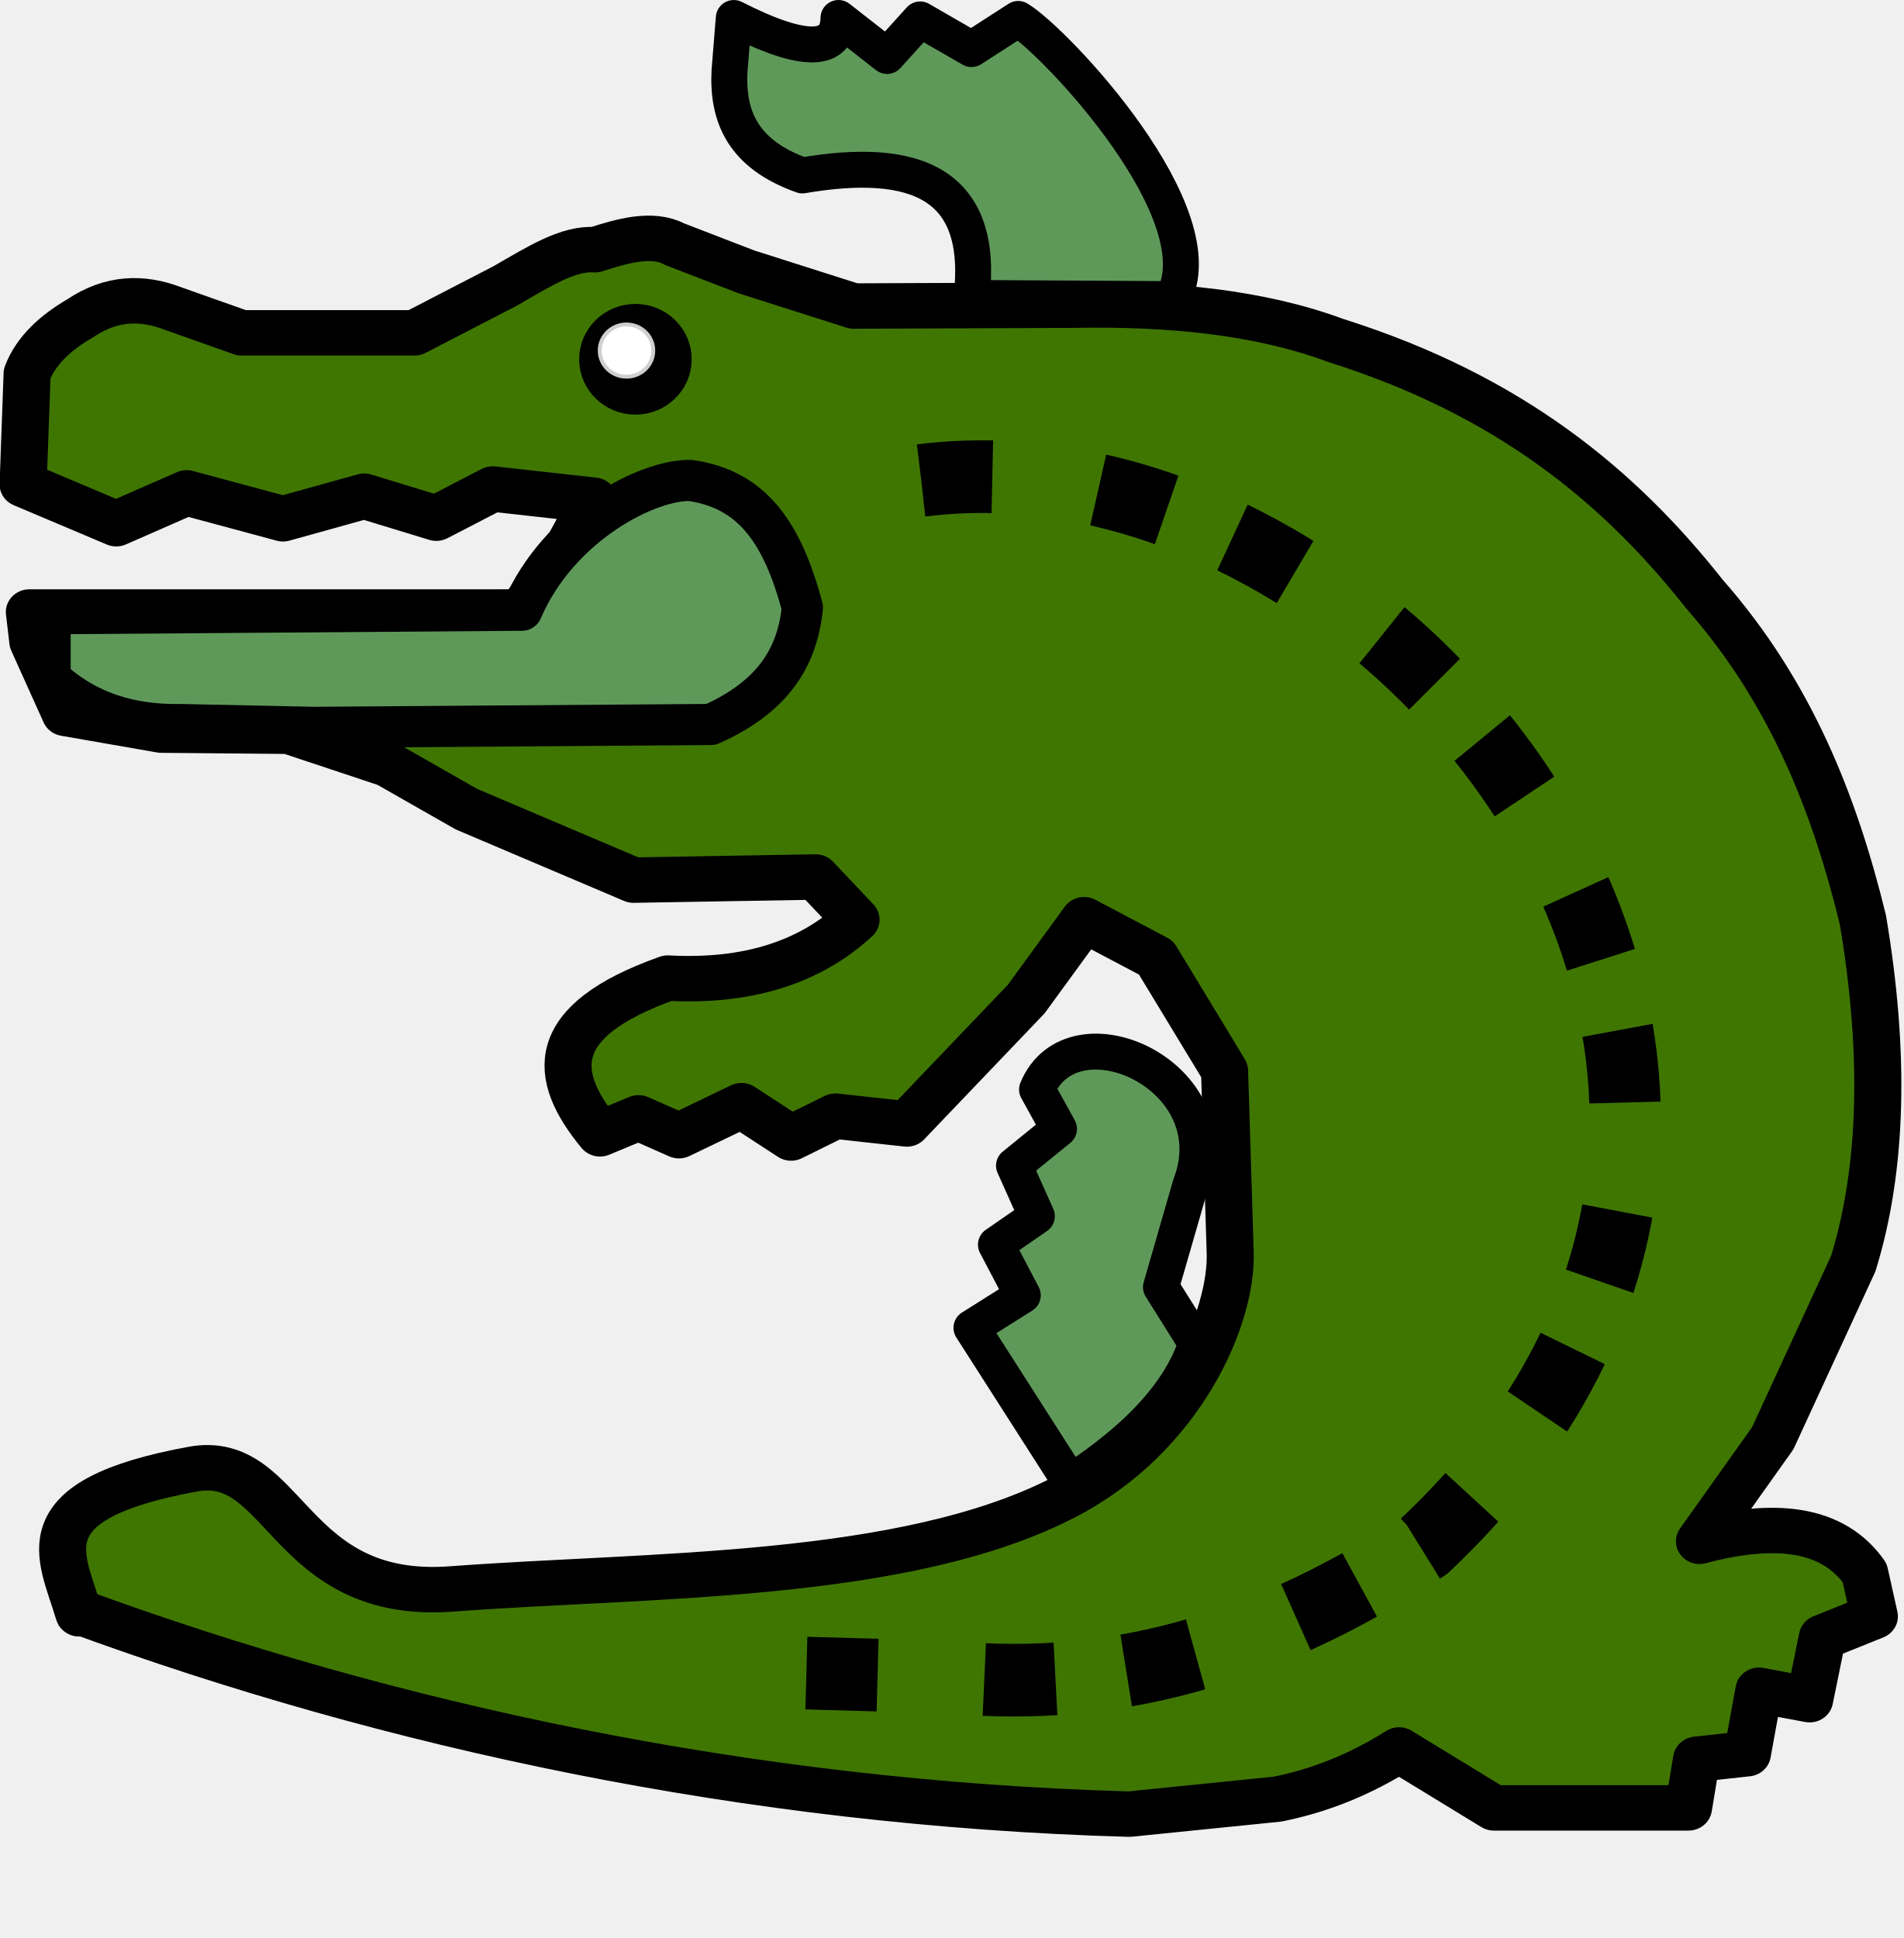
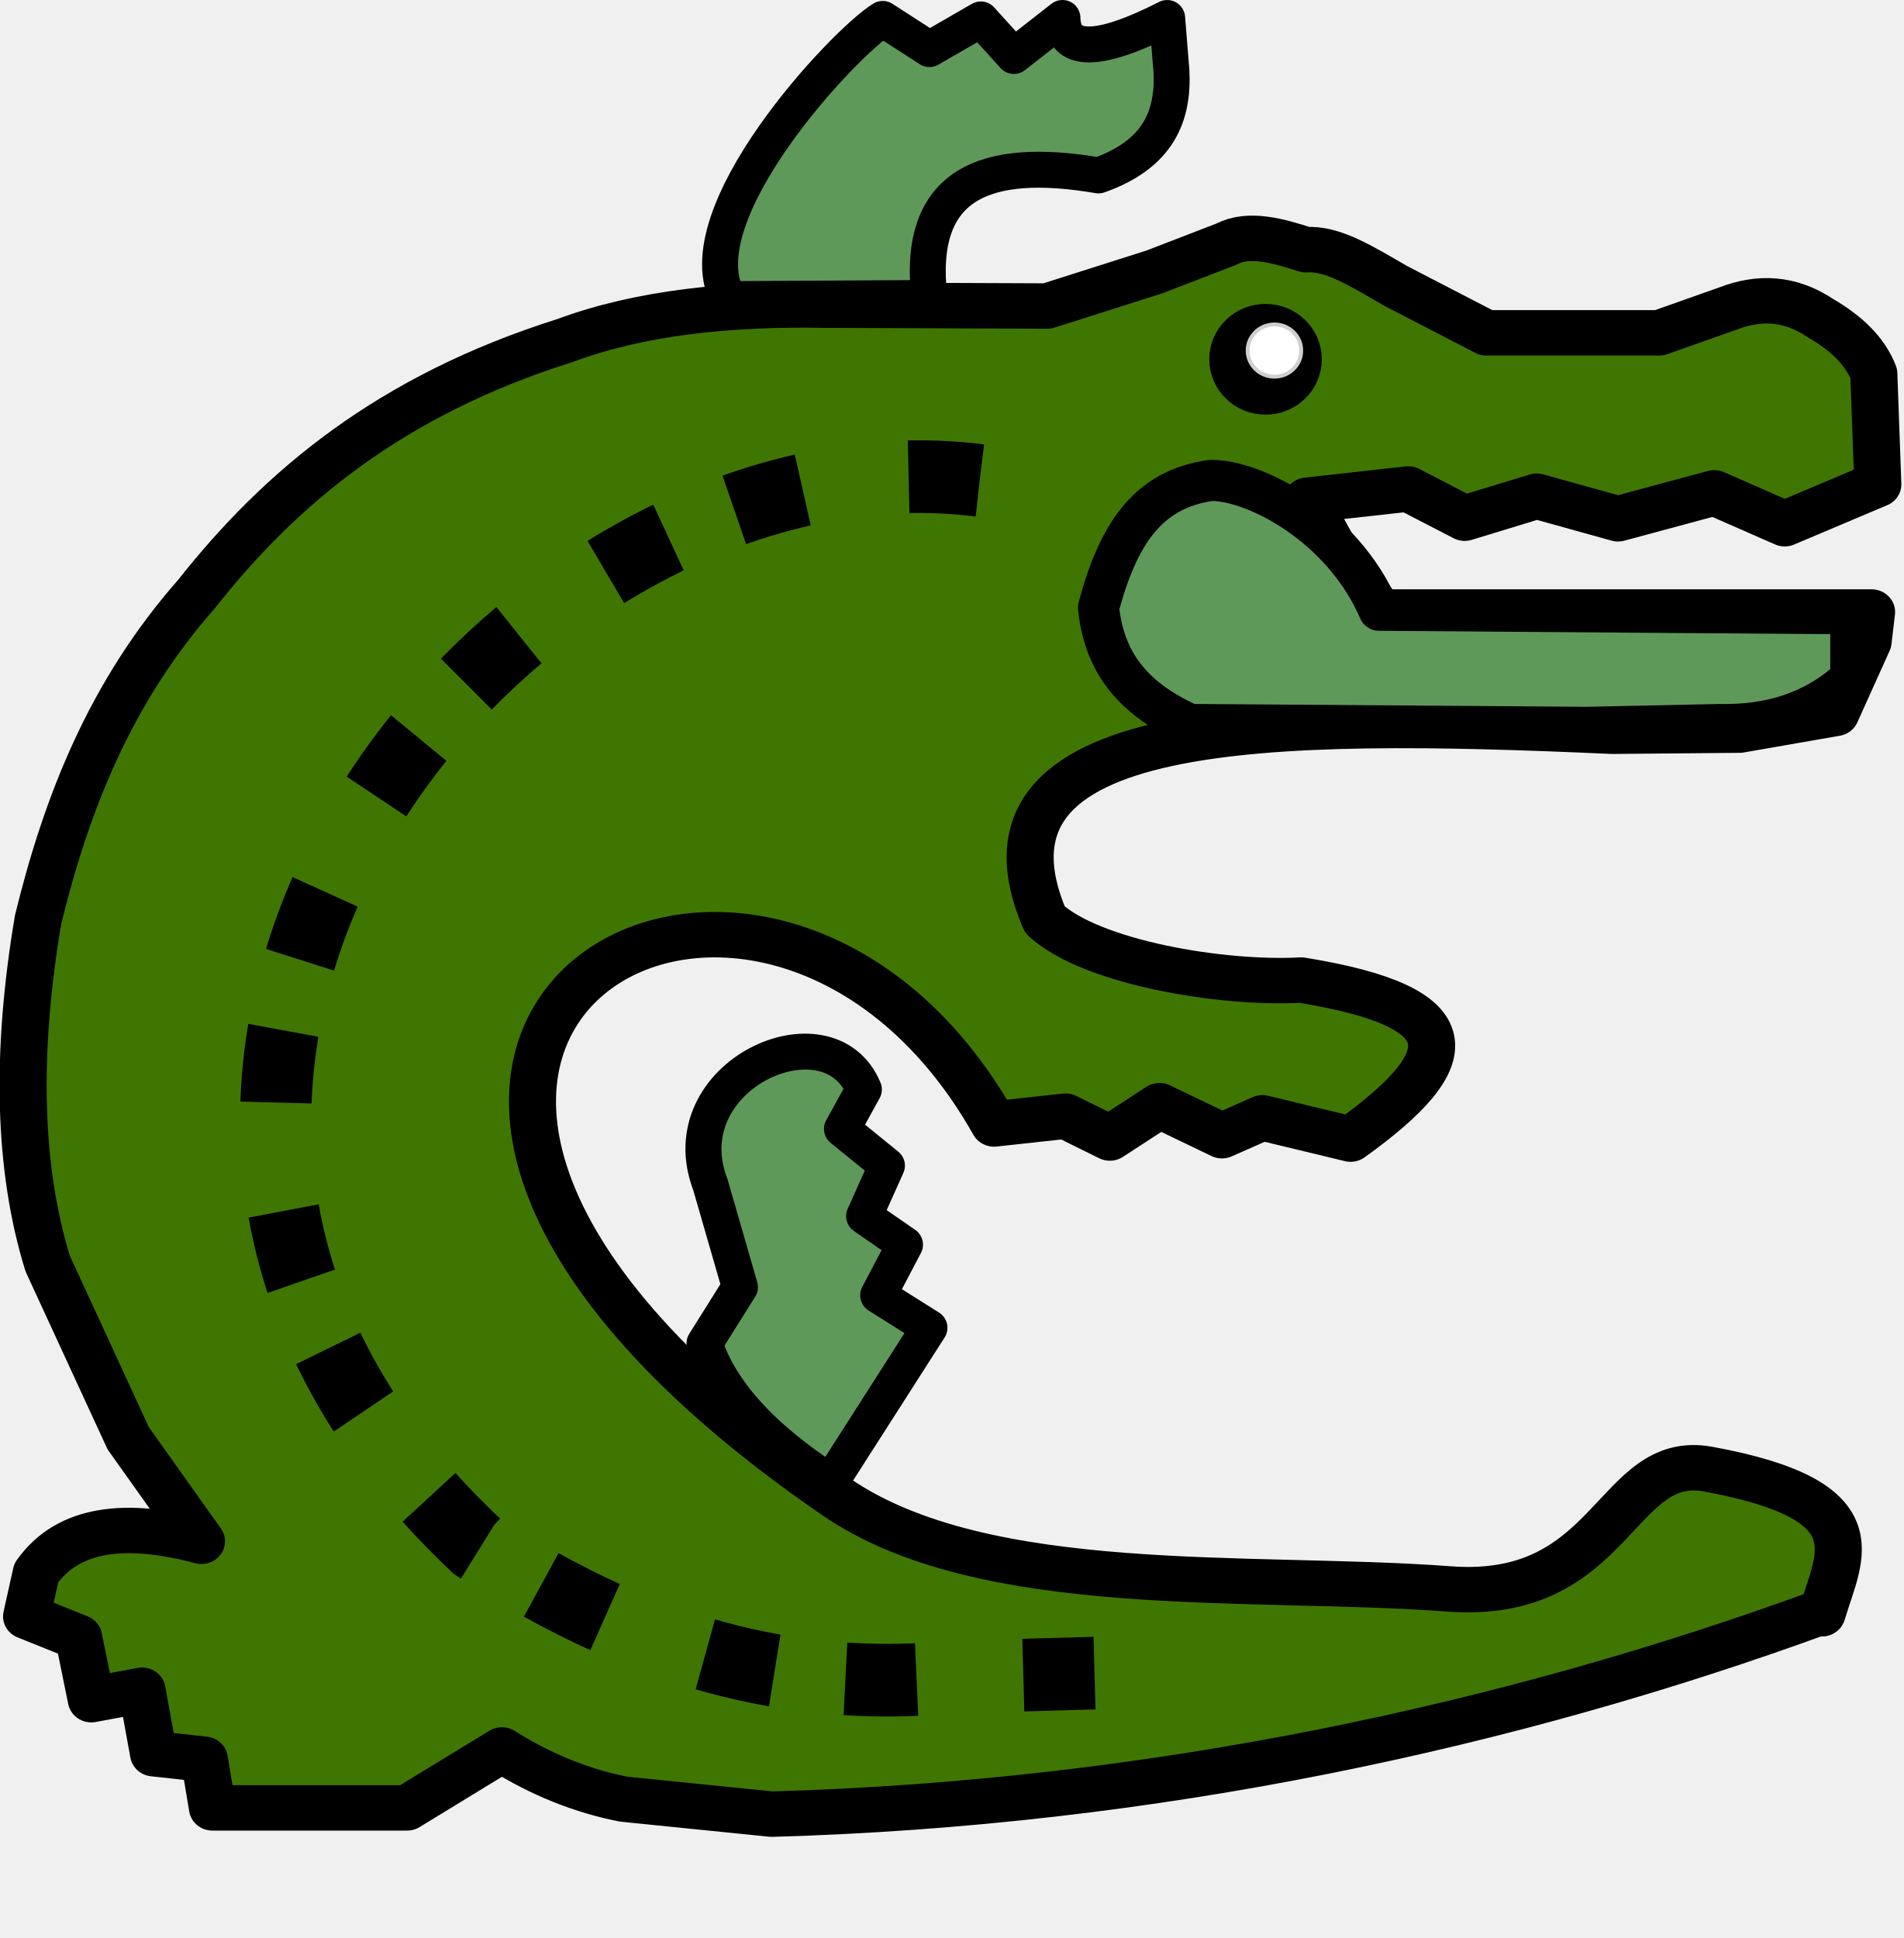
<svg xmlns="http://www.w3.org/2000/svg" viewBox="0 0 494 503" style="fill-rule:evenodd;clip-rule:evenodd;stroke-linecap:round;stroke-linejoin:round;stroke-miterlimit:1.5;">
  <g transform="matrix(1,0,0,1,-10,-18.37609)">
-     <g transform="matrix(1.035918,0,0,1,-7.831824,1.078621)">
-       <path d="M23.006,143.012L24.006,114.292C26.227,108.233 31.19,103.592 37.31,99.909C45.063,94.493 52.816,94.283 60.568,97.379L77.782,103.691L121.054,103.691L143.766,91.517C152.536,86.282 159.67,81.604 166.284,82.119C173.327,79.743 180.664,77.622 186.177,80.654L204.193,87.854L231.103,96.728L286.226,96.502C310.525,96.031 332.883,98.372 351.826,105.655C395.803,120.002 423.198,143.894 444.212,171.459C465.879,196.952 476.802,225.87 483.923,256C489.566,290.669 488.886,320.508 481.523,345.239L461.343,390.588L442.985,417.338C461.758,412.174 476.31,413.703 484.372,425.517L486.803,436.825L473.768,442.259L470.582,458.444L457.884,455.994L454.988,472.466L442.262,473.901L440.234,486.524L391.487,486.524L367.727,471.495C357.571,478.119 347.414,482.169 337.258,484.254L300.127,488.152C204.398,485.356 114.768,465.126 36.812,435.568C36.596,433.478 37.41,437.662 36.812,435.568C32.636,420.939 23.215,406.648 65.534,398.604C88.928,394.157 89.106,432.91 130.408,429.698C179.839,425.854 243.796,427.374 283.91,405.842C313.257,390.089 326.046,359.098 325.41,342.21L324.008,295.211L306.83,265.854L288.808,256L274.306,276.612L244.414,309.018L226.494,306.99L215.412,312.662L202.971,304.27L187.319,312.061L177.183,307.426L167.528,311.578C155.484,296.479 154.049,282.353 184.513,271.156C204.45,272.279 220.093,267.11 231.68,256L221.564,244.921L175.928,245.73L134.083,227.319L114.303,215.639L89.512,207.09L57.608,206.794L33.548,202.45L25.443,183.823L24.571,176.143L147.636,176.143L158.673,160.877L165.975,147.126L140.668,144.212L126.521,151.79L108.463,146.086L88.102,151.95L63.972,145.214L46.334,153.225L23.006,143.012Z" style="fill:rgb(63,118,2);stroke:black;stroke-width:11.79px;" />
+     <g transform="matrix(-1.035918,0,0,1,521.1844,1.078621)">
+       <path d="M23.006,143.012L24.006,114.292C26.227,108.233 31.19,103.592 37.31,99.909C45.063,94.493 52.816,94.283 60.568,97.379L77.782,103.691L121.054,103.691L143.766,91.517C152.536,86.282 159.67,81.604 166.284,82.119C173.327,79.743 180.664,77.622 186.177,80.654L204.193,87.854L231.103,96.728L286.226,96.502C310.525,96.031 332.883,98.372 351.826,105.655C395.803,120.002 423.198,143.894 444.212,171.459C465.879,196.952 476.802,225.87 483.923,256C489.566,290.669 488.886,320.508 481.523,345.239L461.343,390.588L442.985,417.338C461.758,412.174 476.31,413.703 484.372,425.517L486.803,436.825L473.768,442.259L470.582,458.444L457.884,455.994L454.988,472.466L442.262,473.901L440.234,486.524L391.487,486.524L367.727,471.495C357.571,478.119 347.414,482.169 337.258,484.254L300.127,488.152C204.398,485.356 114.768,465.126 36.812,435.568C36.596,433.478 37.41,437.662 36.812,435.568C32.636,420.939 23.215,406.648 65.534,398.604C88.928,394.157 89.106,432.91 130.408,429.698C179.839,425.854 246.805,432.223 283.91,405.842C448.783,288.623 303.333,200.791 244.414,309.018L226.494,306.99L215.412,312.662L202.971,304.27L187.319,312.061L177.183,307.426L155.098,312.946C126.792,291.912 125.559,278.697 167.461,271.674C187.398,272.798 220.093,267.11 231.68,256C253.424,203.471 175.647,203.09 89.512,207.09L57.608,206.794L33.548,202.45L25.443,183.823L24.571,176.143L147.636,176.143L158.673,160.877L165.975,147.126L140.668,144.212L126.521,151.79L108.463,146.086L88.102,151.95L63.972,145.214L46.334,153.225L23.006,143.012Z" style="fill:rgb(63,118,2);stroke:black;stroke-width:11.79px;" />
    </g>
-     <g transform="matrix(0.958861,0,0,0.977879,17.88456,10.05319)">
+     <g transform="matrix(-0.958861,0,0,0.977879,495.468,10.05319)">
      <path d="M241.135,136.029C367.439,120.238 512.631,293.744 377.553,418.599C328.418,450.282 286.803,457.145 248.331,453.63L202.108,452.365" style="fill:none;stroke:black;stroke-width:19.28px;stroke-linecap:butt;stroke-linejoin:miter;stroke-miterlimit:7;stroke-dasharray:19.275,28.913,0,0,19.275,19.275;" />
    </g>
-     <path d="M189.123,143.076C178.208,142.853 155.046,154.468 145.446,176.761L23.006,177.674L23.006,194.461C32.646,203.376 44.197,206.653 56.935,206.425L91.432,207.156L194.497,206.414C210.388,199.326 216.898,189.263 218.254,176.055C213.191,157.18 205.588,145.37 189.123,143.076Z" style="fill:rgb(95,153,90);stroke:black;stroke-width:10.67px;" />
-     <g transform="matrix(0.844485,-0.52942,0.524785,0.837093,-102.7976,172.2333)">
+     <g transform="matrix(-1,0,0,1,513.3526,0)">
+       <path d="M189.123,143.076C178.208,142.853 155.046,154.468 145.446,176.761L23.006,177.674L23.006,194.461C32.646,203.376 44.197,206.653 56.935,206.425L91.432,207.156L194.497,206.414C210.388,199.326 216.898,189.263 218.254,176.055C213.191,157.18 205.588,145.37 189.123,143.076Z" style="fill:rgb(95,153,90);stroke:black;stroke-width:10.67px;" />
+     </g>
+     <g transform="matrix(-0.844485,-0.52942,-0.524785,0.837093,616.1502,172.2333)">
      <path d="M209.007,407.914L208.571,359.766L224.328,359.735L225.47,344.673L238.381,344.091L240.389,329.603L255.337,327.749L256,315.876C275.587,301.782 301.031,340.018 276.662,358.513L256,377.161L256,394.662C246.43,402.664 231.583,407.563 209.007,407.914Z" style="fill:rgb(95,153,90);stroke:black;stroke-width:9.41px;" />
    </g>
-     <g transform="matrix(1,0,0,1,8.606897,-6.372414)">
+     <g transform="matrix(-1,0,0,1,504.7457,-6.372414)">
      <path d="M166.305,108.963C171.42,108.963 175.572,113.011 175.572,117.997C175.572,122.984 171.42,127.032 166.305,127.032C161.19,127.032 157.037,122.984 157.037,117.997C157.037,113.011 161.19,108.963 166.305,108.963ZM166.305,113.48C168.862,113.48 170.939,115.504 170.939,117.997C170.939,120.49 168.862,122.514 166.305,122.514C163.747,122.514 161.671,120.49 161.671,117.997C161.671,115.504 163.747,113.48 166.305,113.48Z" style="fill:none;stroke:black;stroke-width:10.67px;" />
    </g>
-     <g transform="matrix(1.5,0,0,1.5,-82.82207,-58.07103)">
+     <g transform="matrix(-1.5,0,0,1.5,596.1746,-58.07103)">
      <ellipse cx="170.278" cy="111.625" rx="4.634" ry="4.517" style="fill:white;stroke:rgb(207,207,207);stroke-width:0.67px;" />
    </g>
-     <path d="M262.137,95.716C265.622,65.971 247.663,58.888 218.254,63.906C202.623,58.375 198.728,48.418 199.332,36.764L200.441,23.048C218.948,32.465 227.468,31.928 227.614,23.043L240.223,32.905L248.797,23.421L262.137,31.109L274.259,23.291C283.99,29.159 326.589,74.455 314.254,96.011L262.137,95.716Z" style="fill:rgb(95,153,90);stroke:black;stroke-width:9.33px;" />
+     <g transform="matrix(-1,0,0,1,513.3526,0)">
+       <path d="M262.137,95.716C265.622,65.971 247.663,58.888 218.254,63.906C202.623,58.375 198.728,48.418 199.332,36.764L200.441,23.048C218.948,32.465 227.468,31.928 227.614,23.043L240.223,32.905L248.797,23.421L262.137,31.109L274.259,23.291C283.99,29.159 326.589,74.455 314.254,96.011L262.137,95.716Z" style="fill:rgb(95,153,90);stroke:black;stroke-width:9.33px;" />
+     </g>
  </g>
</svg>
